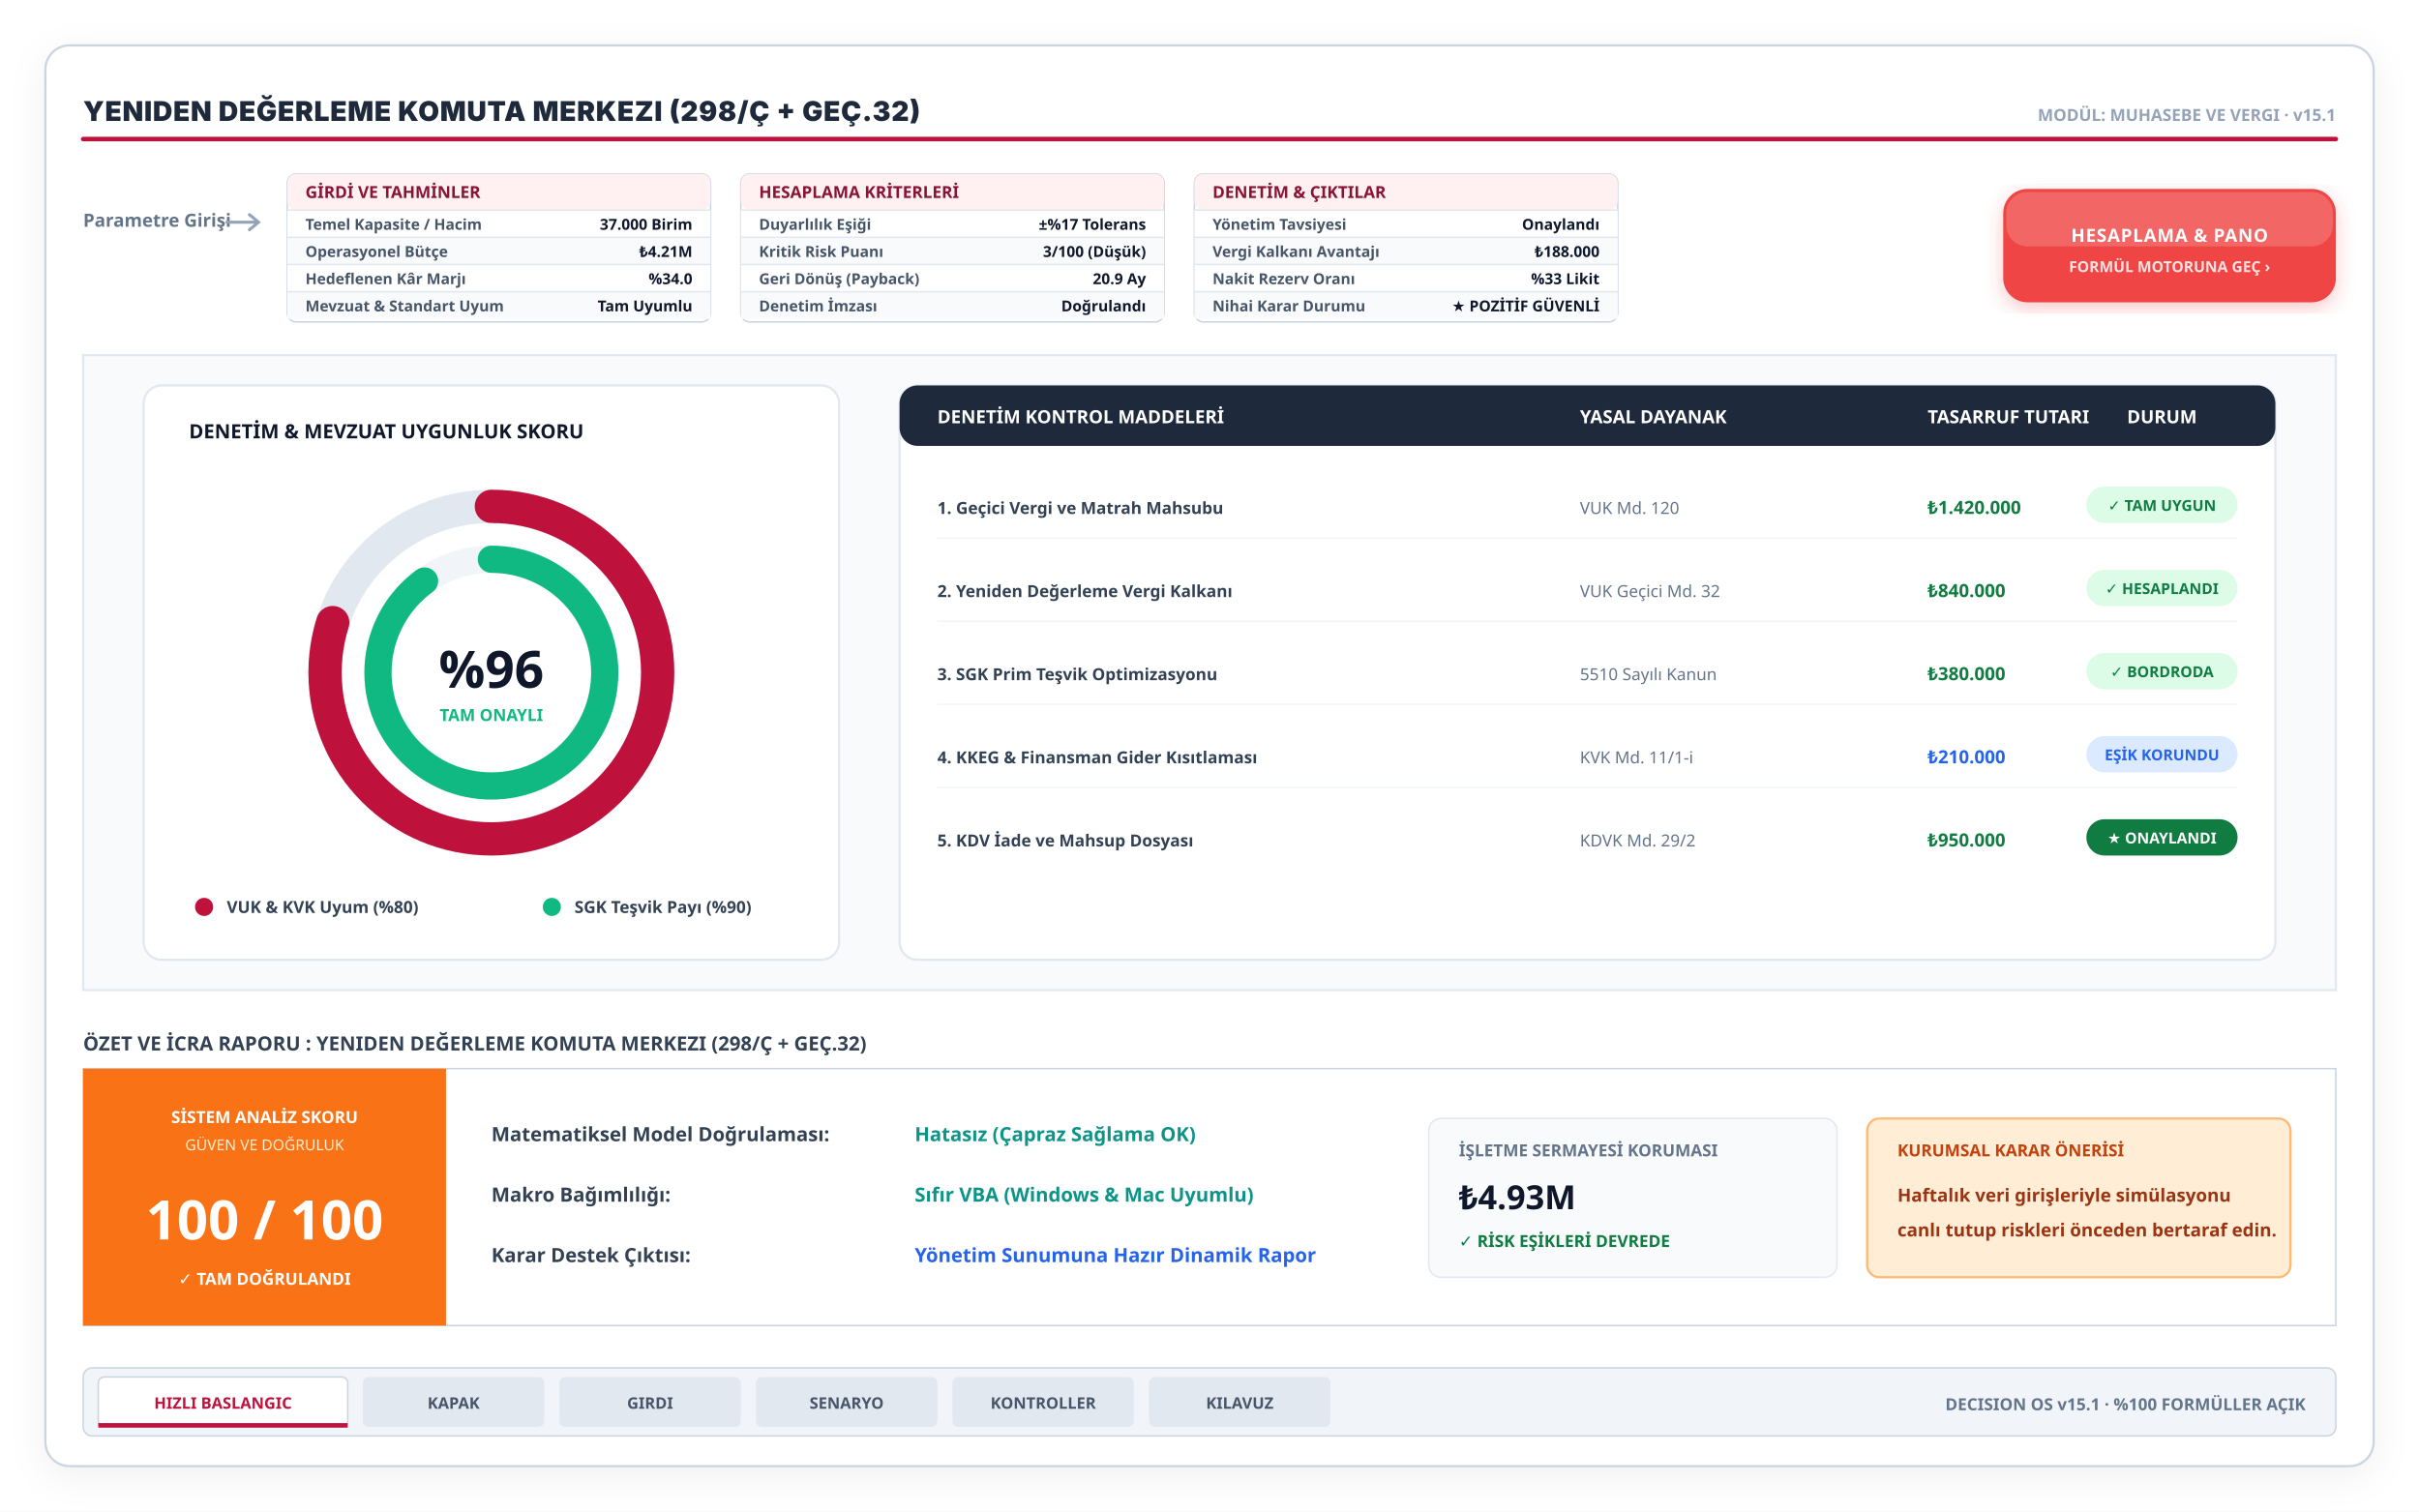
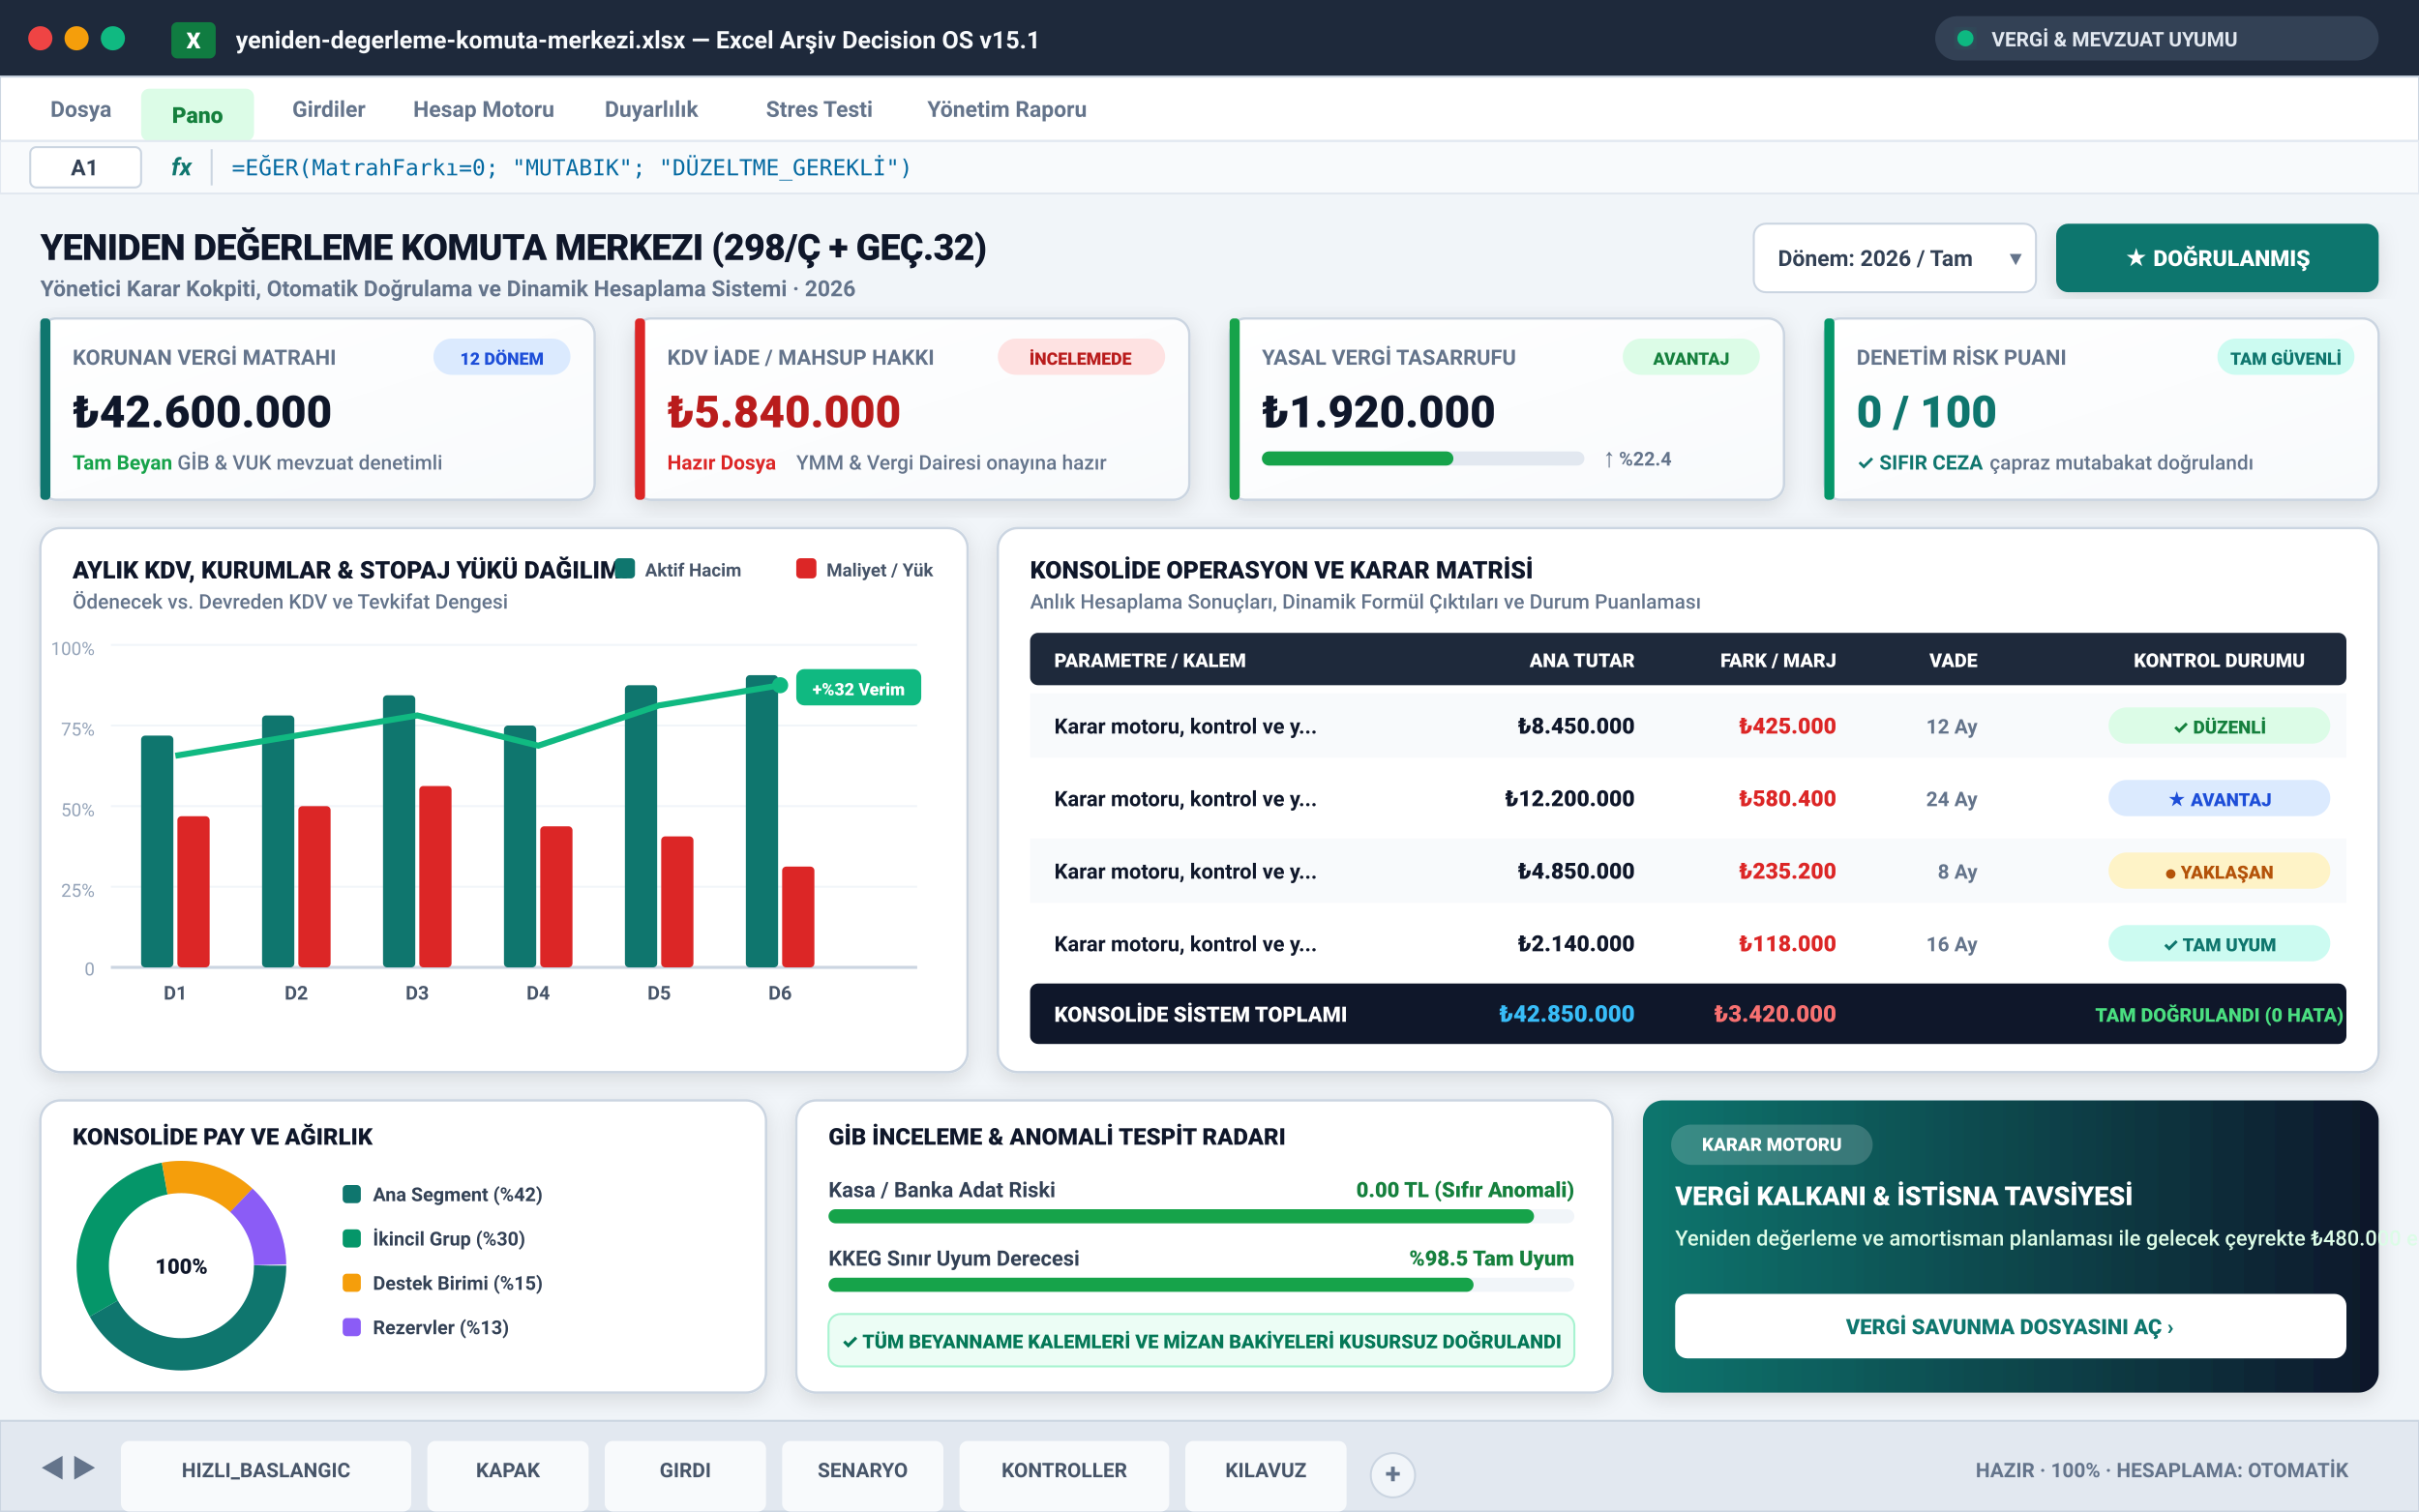
- <svg xmlns="http://www.w3.org/2000/svg" viewBox="0 0 1600 1000" width="100%" height="100%">
+ <svg xmlns="http://www.w3.org/2000/svg" viewBox="0 0 1200 750" width="1200" height="750" style="background:#0f172a; font-family:-apple-system,BlinkMacSystemFont,'Segoe UI',Roboto,Helvetica,Arial,sans-serif;">
  <defs>
-     <filter id="cardShadow" x="-5%" y="-5%" width="110%" height="110%">
-       <feDropShadow dx="0" dy="6" stdDeviation="12" flood-color="#0f172a" flood-opacity="0.06" />
+     <filter id="dropShadow" x="-10%" y="-10%" width="120%" height="120%">
+       <feDropShadow dx="0" dy="3" stdDeviation="5" flood-color="#000000" flood-opacity="0.12" />
    </filter>
-     <filter id="btnShadow" x="-10%" y="-10%" width="120%" height="120%">
-       <feDropShadow dx="0" dy="4" stdDeviation="6" flood-color="#ef4444" flood-opacity="0.3" />
+     <filter id="glowGreen" x="-20%" y="-20%" width="140%" height="140%">
+       <feDropShadow dx="0" dy="0" stdDeviation="4" flood-color="#10b981" flood-opacity="0.4" />
    </filter>
+     <linearGradient id="cardGrad1" x1="0" y1="0" x2="1" y2="1">
+       <stop offset="0%" stop-color="#ffffff" />
+       <stop offset="100%" stop-color="#f8fafc" />
+     </linearGradient>
+     <linearGradient id="heroRibbon" x1="0" y1="0" x2="1" y2="0">
+       <stop offset="0%" stop-color="#0f766e" />
+       <stop offset="100%" stop-color="#0f172a" />
+     </linearGradient>
  </defs>
-   <rect width="1600" height="1000" fill="#ffffff" />
-   <rect x="30" y="30" width="1540" height="940" rx="16" fill="#ffffff" stroke="#cbd5e1" stroke-width="1.5" filter="url(#cardShadow)" />
-   <g transform="translate(55, 60)">
-     <text x="0" y="20" font-family="system-ui, -apple-system, sans-serif" font-size="18" font-weight="900" fill="#1e293b" letter-spacing="0.5">YENIDEN DEĞERLEME KOMUTA MERKEZI (298/Ç + GEÇ.32)</text>
-     <text x="1490" y="20" font-family="system-ui" font-size="11" font-weight="700" fill="#94a3b8" text-anchor="end">MODÜL: MUHASEBE VE VERGI · v15.1</text>
-     <line x1="0" y1="32" x2="1490" y2="32" stroke="#be123c" stroke-width="3" stroke-linecap="round" />
-   </g>
-   <g transform="translate(55, 115)">
-     <text x="0" y="35" font-family="system-ui, sans-serif" font-size="12" font-weight="700" fill="#64748b">Parametre Girişi</text>
-     <path d="M 95 32 L 115 32 M 110 27 L 116 32 L 110 37" stroke="#94a3b8" stroke-width="2" fill="none" stroke-linecap="round" />
-     <g transform="translate(135, 0)">
-       <rect width="280" height="98" rx="6" fill="#ffffff" stroke="#cbd5e1" stroke-width="1" />
-       <rect width="280" height="24" rx="6" fill="#fff1f2" />
-       <text x="12" y="16" font-family="system-ui" font-size="11" font-weight="800" fill="#881337">GİRDİ VE TAHMİNLER</text>
-       <rect x="0" y="24" width="280" height="18" fill="#ffffff" />
-       <line x1="0" y1="24" x2="280" y2="24" stroke="#e2e8f0" stroke-width="1" />
-       <text x="12" y="37" font-family="system-ui" font-size="10" font-weight="600" fill="#475569">Temel Kapasite / Hacim</text>
-       <text x="268" y="37" font-family="system-ui" font-size="10" font-weight="700" fill="#0f172a" text-anchor="end">37.000 Birim</text>
-       <rect x="0" y="42" width="280" height="18" fill="#f8fafc" />
-       <line x1="0" y1="42" x2="280" y2="42" stroke="#e2e8f0" stroke-width="1" />
-       <text x="12" y="55" font-family="system-ui" font-size="10" font-weight="600" fill="#475569">Operasyonel Bütçe</text>
-       <text x="268" y="55" font-family="system-ui" font-size="10" font-weight="700" fill="#0f172a" text-anchor="end">₺4.21M</text>
-       <rect x="0" y="60" width="280" height="18" fill="#ffffff" />
-       <line x1="0" y1="60" x2="280" y2="60" stroke="#e2e8f0" stroke-width="1" />
-       <text x="12" y="73" font-family="system-ui" font-size="10" font-weight="600" fill="#475569">Hedeflenen Kâr Marjı</text>
-       <text x="268" y="73" font-family="system-ui" font-size="10" font-weight="700" fill="#0f172a" text-anchor="end">%34.0</text>
-       <rect x="0" y="78" width="280" height="18" fill="#f8fafc" />
-       <line x1="0" y1="78" x2="280" y2="78" stroke="#e2e8f0" stroke-width="1" />
-       <text x="12" y="91" font-family="system-ui" font-size="10" font-weight="600" fill="#475569">Mevzuat &amp; Standart Uyum</text>
-       <text x="268" y="91" font-family="system-ui" font-size="10" font-weight="700" fill="#0f172a" text-anchor="end">Tam Uyumlu</text>
-     </g>
-     <g transform="translate(435, 0)">
-       <rect width="280" height="98" rx="6" fill="#ffffff" stroke="#cbd5e1" stroke-width="1" />
-       <rect width="280" height="24" rx="6" fill="#fff1f2" />
-       <text x="12" y="16" font-family="system-ui" font-size="11" font-weight="800" fill="#881337">HESAPLAMA KRİTERLERİ</text>
-       <rect x="0" y="24" width="280" height="18" fill="#ffffff" />
-       <line x1="0" y1="24" x2="280" y2="24" stroke="#e2e8f0" stroke-width="1" />
-       <text x="12" y="37" font-family="system-ui" font-size="10" font-weight="600" fill="#475569">Duyarlılık Eşiği</text>
-       <text x="268" y="37" font-family="system-ui" font-size="10" font-weight="700" fill="#0f172a" text-anchor="end">±%17 Tolerans</text>
-       <rect x="0" y="42" width="280" height="18" fill="#f8fafc" />
-       <line x1="0" y1="42" x2="280" y2="42" stroke="#e2e8f0" stroke-width="1" />
-       <text x="12" y="55" font-family="system-ui" font-size="10" font-weight="600" fill="#475569">Kritik Risk Puanı</text>
-       <text x="268" y="55" font-family="system-ui" font-size="10" font-weight="700" fill="#0f172a" text-anchor="end">3/100 (Düşük)</text>
-       <rect x="0" y="60" width="280" height="18" fill="#ffffff" />
-       <line x1="0" y1="60" x2="280" y2="60" stroke="#e2e8f0" stroke-width="1" />
-       <text x="12" y="73" font-family="system-ui" font-size="10" font-weight="600" fill="#475569">Geri Dönüş (Payback)</text>
-       <text x="268" y="73" font-family="system-ui" font-size="10" font-weight="700" fill="#0f172a" text-anchor="end">20.9 Ay</text>
-       <rect x="0" y="78" width="280" height="18" fill="#f8fafc" />
-       <line x1="0" y1="78" x2="280" y2="78" stroke="#e2e8f0" stroke-width="1" />
-       <text x="12" y="91" font-family="system-ui" font-size="10" font-weight="600" fill="#475569">Denetim İmzası</text>
-       <text x="268" y="91" font-family="system-ui" font-size="10" font-weight="700" fill="#0f172a" text-anchor="end">Doğrulandı</text>
-     </g>
-     <g transform="translate(735, 0)">
-       <rect width="280" height="98" rx="6" fill="#ffffff" stroke="#cbd5e1" stroke-width="1" />
-       <rect width="280" height="24" rx="6" fill="#fff1f2" />
-       <text x="12" y="16" font-family="system-ui" font-size="11" font-weight="800" fill="#881337">DENETİM &amp; ÇIKTILAR</text>
-       <rect x="0" y="24" width="280" height="18" fill="#ffffff" />
-       <line x1="0" y1="24" x2="280" y2="24" stroke="#e2e8f0" stroke-width="1" />
-       <text x="12" y="37" font-family="system-ui" font-size="10" font-weight="600" fill="#475569">Yönetim Tavsiyesi</text>
-       <text x="268" y="37" font-family="system-ui" font-size="10" font-weight="700" fill="#0f172a" text-anchor="end">Onaylandı</text>
-       <rect x="0" y="42" width="280" height="18" fill="#f8fafc" />
-       <line x1="0" y1="42" x2="280" y2="42" stroke="#e2e8f0" stroke-width="1" />
-       <text x="12" y="55" font-family="system-ui" font-size="10" font-weight="600" fill="#475569">Vergi Kalkanı Avantajı</text>
-       <text x="268" y="55" font-family="system-ui" font-size="10" font-weight="700" fill="#0f172a" text-anchor="end">₺188.000</text>
-       <rect x="0" y="60" width="280" height="18" fill="#ffffff" />
-       <line x1="0" y1="60" x2="280" y2="60" stroke="#e2e8f0" stroke-width="1" />
-       <text x="12" y="73" font-family="system-ui" font-size="10" font-weight="600" fill="#475569">Nakit Rezerv Oranı</text>
-       <text x="268" y="73" font-family="system-ui" font-size="10" font-weight="700" fill="#0f172a" text-anchor="end">%33 Likit</text>
-       <rect x="0" y="78" width="280" height="18" fill="#f8fafc" />
-       <line x1="0" y1="78" x2="280" y2="78" stroke="#e2e8f0" stroke-width="1" />
-       <text x="12" y="91" font-family="system-ui" font-size="10" font-weight="600" fill="#475569">Nihai Karar Durumu</text>
-       <text x="268" y="91" font-family="system-ui" font-size="10" font-weight="700" fill="#0f172a" text-anchor="end">★ POZİTİF GÜVENLİ</text>
-     </g>
-     <g transform="translate(1270, 10)" filter="url(#btnShadow)">
-       <rect width="220" height="75" rx="16" fill="#ef4444" />
-       <rect x="2" y="2" width="216" height="36" rx="14" fill="#ffffff" fill-opacity="0.18" />
-       <text x="110" y="35" font-family="system-ui, sans-serif" font-size="12" font-weight="900" fill="#ffffff" text-anchor="middle" letter-spacing="0.5">HESAPLAMA &amp; PANO</text>
-       <text x="110" y="55" font-family="system-ui, sans-serif" font-size="10" font-weight="700" fill="#fee2e2" text-anchor="middle">FORMÜL MOTORUNA GEÇ ›</text>
-     </g>
-   </g>
-   <g transform="translate(55, 235)">
-     <rect width="1490" height="420" fill="#f8fafc" stroke="#e2e8f0" stroke-width="1.5" />
-     <g transform="translate(40, 20)">
-       <rect width="460" height="380" rx="12" fill="#ffffff" stroke="#e2e8f0" stroke-width="1.5" />
-       <text x="30" y="35" font-family="system-ui" font-size="13" font-weight="800" fill="#0f172a">DENETİM &amp; MEVZUAT UYGUNLUK SKORU</text>
-       <g transform="translate(230, 190)">
-         <circle cx="0" cy="0" r="110" fill="none" stroke="#e2e8f0" stroke-width="22" />
-         <circle cx="0" cy="0" r="110" fill="none" stroke="#be123c" stroke-width="22" stroke-dasharray="690" stroke-dashoffset="138" stroke-linecap="round" transform="rotate(-90)" />
-         <circle cx="0" cy="0" r="75" fill="none" stroke="#f1f5f9" stroke-width="18" />
-         <circle cx="0" cy="0" r="75" fill="none" stroke="#10b981" stroke-width="18" stroke-dasharray="471" stroke-dashoffset="47" stroke-linecap="round" transform="rotate(-90)" />
-         <text x="0" y="10" font-family="system-ui" font-size="34" font-weight="900" fill="#0f172a" text-anchor="middle">%96</text>
-         <text x="0" y="32" font-family="system-ui" font-size="11" font-weight="800" fill="#10b981" text-anchor="middle">TAM ONAYLI</text>
-       </g>
-       <g transform="translate(30, 335)">
-         <circle cx="10" cy="10" r="6" fill="#be123c" />
-         <text x="25" y="14" font-family="system-ui" font-size="11" font-weight="700" fill="#334155">VUK &amp; KVK Uyum (%80)</text>
-         <circle cx="240" cy="10" r="6" fill="#10b981" />
-         <text x="255" y="14" font-family="system-ui" font-size="11" font-weight="700" fill="#334155">SGK Teşvik Payı (%90)</text>
-       </g>
-     </g>
-     <g transform="translate(540, 20)">
-       <rect width="910" height="380" rx="12" fill="#ffffff" stroke="#e2e8f0" stroke-width="1.5" />
-       <rect width="910" height="40" rx="12" fill="#1e293b" />
-       <text x="25" y="25" font-family="system-ui" font-size="12" font-weight="800" fill="#ffffff">DENETİM KONTROL MADDELERİ</text>
-       <text x="450" y="25" font-family="system-ui" font-size="12" font-weight="800" fill="#ffffff">YASAL DAYANAK</text>
-       <text x="680" y="25" font-family="system-ui" font-size="12" font-weight="800" fill="#ffffff">TASARRUF TUTARI</text>
-       <text x="835" y="25" font-family="system-ui" font-size="12" font-weight="800" fill="#ffffff" text-anchor="middle">DURUM</text>
-       <g transform="translate(25, 65)">
-         <text x="0" y="20" font-family="system-ui" font-size="11" font-weight="700" fill="#334155">1. Geçici Vergi ve Matrah Mahsubu</text>
-         <text x="425" y="20" font-family="system-ui" font-size="11" fill="#64748b">VUK Md. 120</text>
-         <text x="655" y="20" font-family="system-ui" font-size="12" font-weight="800" fill="#107c41">₺1.420.000</text>
-         <rect x="760" y="2" width="100" height="24" rx="12" fill="#dcfce7" />
-         <text x="810" y="18" font-family="system-ui" font-size="10" font-weight="800" fill="#107c41" text-anchor="middle">✓ TAM UYGUN</text>
-         <line x1="0" y1="36" x2="860" y2="36" stroke="#f1f5f9" stroke-width="1" />
-         <text x="0" y="75" font-family="system-ui" font-size="11" font-weight="700" fill="#334155">2. Yeniden Değerleme Vergi Kalkanı</text>
-         <text x="425" y="75" font-family="system-ui" font-size="11" fill="#64748b">VUK Geçici Md. 32</text>
-         <text x="655" y="75" font-family="system-ui" font-size="12" font-weight="800" fill="#107c41">₺840.000</text>
-         <rect x="760" y="57" width="100" height="24" rx="12" fill="#dcfce7" />
-         <text x="810" y="73" font-family="system-ui" font-size="10" font-weight="800" fill="#107c41" text-anchor="middle">✓ HESAPLANDI</text>
-         <line x1="0" y1="91" x2="860" y2="91" stroke="#f1f5f9" stroke-width="1" />
-         <text x="0" y="130" font-family="system-ui" font-size="11" font-weight="700" fill="#334155">3. SGK Prim Teşvik Optimizasyonu</text>
-         <text x="425" y="130" font-family="system-ui" font-size="11" fill="#64748b">5510 Sayılı Kanun</text>
-         <text x="655" y="130" font-family="system-ui" font-size="12" font-weight="800" fill="#107c41">₺380.000</text>
-         <rect x="760" y="112" width="100" height="24" rx="12" fill="#dcfce7" />
-         <text x="810" y="128" font-family="system-ui" font-size="10" font-weight="800" fill="#107c41" text-anchor="middle">✓ BORDRODA</text>
-         <line x1="0" y1="146" x2="860" y2="146" stroke="#f1f5f9" stroke-width="1" />
-         <text x="0" y="185" font-family="system-ui" font-size="11" font-weight="700" fill="#334155">4. KKEG &amp; Finansman Gider Kısıtlaması</text>
-         <text x="425" y="185" font-family="system-ui" font-size="11" fill="#64748b">KVK Md. 11/1-i</text>
-         <text x="655" y="185" font-family="system-ui" font-size="12" font-weight="800" fill="#2563eb">₺210.000</text>
-         <rect x="760" y="167" width="100" height="24" rx="12" fill="#dbeafe" />
-         <text x="810" y="183" font-family="system-ui" font-size="10" font-weight="800" fill="#2563eb" text-anchor="middle">EŞİK KORUNDU</text>
-         <line x1="0" y1="201" x2="860" y2="201" stroke="#f1f5f9" stroke-width="1" />
-         <text x="0" y="240" font-family="system-ui" font-size="11" font-weight="700" fill="#334155">5. KDV İade ve Mahsup Dosyası</text>
-         <text x="425" y="240" font-family="system-ui" font-size="11" fill="#64748b">KDVK Md. 29/2</text>
-         <text x="655" y="240" font-family="system-ui" font-size="12" font-weight="800" fill="#107c41">₺950.000</text>
-         <rect x="760" y="222" width="100" height="24" rx="12" fill="#107c41" />
-         <text x="810" y="238" font-family="system-ui" font-size="10" font-weight="900" fill="#ffffff" text-anchor="middle">★ ONAYLANDI</text>
-       </g>
-     </g>
-   </g>
-   <g transform="translate(55, 675)">
-     <text x="0" y="20" font-family="system-ui" font-size="13" font-weight="800" fill="#334155">ÖZET VE İCRA RAPORU : YENIDEN DEĞERLEME KOMUTA MERKEZI (298/Ç + GEÇ.32)</text>
-     <rect x="0" y="32" width="1490" height="170" fill="#ffffff" stroke="#cbd5e1" stroke-width="1" />
-     <rect x="0" y="32" width="240" height="170" fill="#f97316" />
-     <text x="120" y="68" font-family="system-ui" font-size="11" font-weight="800" fill="#ffffff" text-anchor="middle">SİSTEM ANALİZ SKORU</text>
-     <text x="120" y="86" font-family="system-ui" font-size="10" fill="#ffedd5" text-anchor="middle">GÜVEN VE DOĞRULUK</text>
-     <text x="120" y="145" font-family="system-ui" font-size="36" font-weight="900" fill="#ffffff" text-anchor="middle">100 / 100</text>
-     <text x="120" y="175" font-family="system-ui" font-size="11" font-weight="700" fill="#ffffff" text-anchor="middle">✓ TAM DOĞRULANDI</text>
-     <g transform="translate(270, 55)">
-       <text x="0" y="25" font-family="system-ui" font-size="13" font-weight="700" fill="#334155">Matematiksel Model Doğrulaması:</text>
-       <text x="280" y="25" font-family="system-ui" font-size="13" font-weight="800" fill="#0d9488">Hatasız (Çapraz Sağlama OK)</text>
-       <text x="0" y="65" font-family="system-ui" font-size="13" font-weight="700" fill="#334155">Makro Bağımlılığı:</text>
-       <text x="280" y="65" font-family="system-ui" font-size="13" font-weight="800" fill="#0d9488">Sıfır VBA (Windows &amp; Mac Uyumlu)</text>
-       <text x="0" y="105" font-family="system-ui" font-size="13" font-weight="700" fill="#334155">Karar Destek Çıktısı:</text>
-       <text x="280" y="105" font-family="system-ui" font-size="13" font-weight="800" fill="#2563eb">Yönetim Sunumuna Hazır Dinamik Rapor</text>
-       <rect x="620" y="10" width="270" height="105" rx="8" fill="#f8fafc" stroke="#e2e8f0" stroke-width="1" />
-       <text x="640" y="35" font-family="system-ui" font-size="11" font-weight="700" fill="#64748b">İŞLETME SERMAYESİ KORUMASI</text>
-       <text x="640" y="70" font-family="system-ui" font-size="22" font-weight="900" fill="#0f172a">₺4.93M</text>
-       <text x="640" y="95" font-family="system-ui" font-size="11" font-weight="800" fill="#107c41">✓ RİSK EŞİKLERİ DEVREDE</text>
-       <rect x="910" y="10" width="280" height="105" rx="8" fill="#ffedd5" stroke="#fdba74" stroke-width="1.5" />
-       <text x="930" y="35" font-family="system-ui" font-size="11" font-weight="800" fill="#c2410c">KURUMSAL KARAR ÖNERİSİ</text>
-       <text x="930" y="65" font-family="system-ui" font-size="12" font-weight="800" fill="#9a3412">Haftalık veri girişleriyle simülasyonu</text>
-       <text x="930" y="88" font-family="system-ui" font-size="12" font-weight="800" fill="#9a3412">canlı tutup riskleri önceden bertaraf edin.</text>
-     </g>
-   </g>
-   <g transform="translate(55, 905)">
-     <rect width="1490" height="45" rx="6" fill="#f1f5f9" stroke="#cbd5e1" stroke-width="1" />
-     <rect x="10" y="6" width="165" height="33" rx="4" fill="#ffffff" stroke="#cbd5e1" stroke-width="1" />
-     <line x1="10" y1="38" x2="175" y2="38" stroke="#be123c" stroke-width="3" />
-     <text x="92.5" y="27" font-family="system-ui" font-size="10.5" font-weight="800" fill="#be123c" text-anchor="middle">HIZLI BASLANGIC</text>
-     <rect x="185" y="6" width="120" height="33" rx="4" fill="#e2e8f0" />
-     <text x="245" y="27" font-family="system-ui" font-size="10.5" font-weight="700" fill="#475569" text-anchor="middle">KAPAK</text>
-     <rect x="315" y="6" width="120" height="33" rx="4" fill="#e2e8f0" />
-     <text x="375" y="27" font-family="system-ui" font-size="10.5" font-weight="700" fill="#475569" text-anchor="middle">GIRDI</text>
-     <rect x="445" y="6" width="120" height="33" rx="4" fill="#e2e8f0" />
-     <text x="505" y="27" font-family="system-ui" font-size="10.5" font-weight="700" fill="#475569" text-anchor="middle">SENARYO</text>
-     <rect x="575" y="6" width="120" height="33" rx="4" fill="#e2e8f0" />
-     <text x="635" y="27" font-family="system-ui" font-size="10.5" font-weight="700" fill="#475569" text-anchor="middle">KONTROLLER</text>
-     <rect x="705" y="6" width="120" height="33" rx="4" fill="#e2e8f0" />
-     <text x="765" y="27" font-family="system-ui" font-size="10.5" font-weight="700" fill="#475569" text-anchor="middle">KILAVUZ</text>
-     <text x="1470" y="28" font-family="system-ui" font-size="11" font-weight="800" fill="#64748b" text-anchor="end">DECISION OS v15.1 · %100 FORMÜLLER AÇIK</text>
+   <rect width="1200" height="750" fill="#f1f5f9" />
+   <rect width="1200" height="38" fill="#1e293b" />
+   <circle cx="20" cy="19" r="6" fill="#ef4444" />
+   <circle cx="38" cy="19" r="6" fill="#f59e0b" />
+   <circle cx="56" cy="19" r="6" fill="#10b981" />
+   <g transform="translate(85, 11)">
+     <rect width="22" height="18" rx="3" fill="#107c41" />
+     <text x="11" y="13" font-size="11" font-weight="900" fill="#ffffff" text-anchor="middle">X</text>
+     <text x="32" y="13" font-size="12" font-weight="600" fill="#f8fafc">yeniden-degerleme-komuta-merkezi.xlsx — Excel Arşiv Decision OS v15.1</text>
+   </g>
+   <rect x="960" y="8" width="220" height="22" rx="11" fill="#334155" />
+   <circle cx="975" cy="19" r="4" fill="#10b981" filter="url(#glowGreen)" />
+   <text x="988" y="23" font-size="10" font-weight="700" fill="#e2e8f0">VERGİ &amp; MEVZUAT UYUMU</text>
+   <rect y="38" width="1200" height="32" fill="#ffffff" stroke="#cbd5e1" stroke-width="1" />
+   <text x="25" y="58" font-size="11" font-weight="600" fill="#64748b">Dosya</text>
+   <rect x="70" y="44" width="56" height="26" rx="4" fill="#dcfce7" />
+   <text x="98" y="61" font-size="11" font-weight="800" fill="#15803d" text-anchor="middle">Pano</text>
+   <text x="145" y="58" font-size="11" font-weight="600" fill="#64748b">Girdiler</text>
+   <text x="205" y="58" font-size="11" font-weight="600" fill="#64748b">Hesap Motoru</text>
+   <text x="300" y="58" font-size="11" font-weight="600" fill="#64748b">Duyarlılık</text>
+   <text x="380" y="58" font-size="11" font-weight="600" fill="#64748b">Stres Testi</text>
+   <text x="460" y="58" font-size="11" font-weight="600" fill="#64748b">Yönetim Raporu</text>
+   <rect y="70" width="1200" height="26" fill="#f8fafc" stroke="#e2e8f0" stroke-width="1" />
+   <rect x="15" y="73" width="55" height="20" rx="3" fill="#ffffff" stroke="#cbd5e1" stroke-width="1" />
+   <text x="42" y="87" font-size="11" font-weight="700" fill="#334155" text-anchor="middle">A1</text>
+   <text x="85" y="87" font-size="12" font-style="italic" font-weight="700" fill="#0f766e">fx</text>
+   <line x1="105" y1="74" x2="105" y2="92" stroke="#cbd5e1" stroke-width="1" />
+   <text x="115" y="87" font-size="11" font-family="'JetBrains Mono',monospace" fill="#0369a1">=EĞER(MatrahFarkı=0; "MUTABIK"; "DÜZELTME_GEREKLİ")</text>
+   <g transform="translate(20, 105)">
+     <text x="0" y="24" font-size="18" font-weight="900" fill="#0f172a" letter-spacing="-0.3">YENIDEN DEĞERLEME KOMUTA MERKEZI (298/Ç + GEÇ.32)</text>
+     <text x="0" y="42" font-size="11" font-weight="600" fill="#64748b">Yönetici Karar Kokpiti, Otomatik Doğrulama ve Dinamik Hesaplama Sistemi · 2026</text>
+     <rect x="850" y="6" width="140" height="34" rx="6" fill="#ffffff" stroke="#cbd5e1" stroke-width="1" />
+     <text x="862" y="27" font-size="11" font-weight="700" fill="#334155">Dönem: 2026 / Tam</text>
+     <text x="975" y="27" font-size="10" fill="#64748b">▼</text>
+     <rect x="1000" y="6" width="160" height="34" rx="6" fill="#0f766e" filter="url(#dropShadow)" />
+     <text x="1080" y="27" font-size="11" font-weight="800" fill="#ffffff" text-anchor="middle">★ DOĞRULANMIŞ</text>
+   </g>
+   <g transform="translate(20, 158)">
+     <g transform="translate(0, 0)">
+       <rect width="275" height="90" rx="8" fill="url(#cardGrad1)" stroke="#cbd5e1" stroke-width="1.2" filter="url(#dropShadow)" />
+       <rect x="0" y="0" width="5" height="90" rx="2" fill="#0f766e" />
+       <text x="16" y="23" font-size="10.5" font-weight="700" fill="#64748b">KORUNAN VERGİ MATRAHI</text>
+       <rect x="195" y="10" width="68" height="18" rx="9" fill="#dbeafe" />
+       <text x="229" y="23" font-size="8.5" font-weight="800" fill="#1d4ed8" text-anchor="middle">12 DÖNEM</text>
+       <text x="16" y="54" font-size="22" font-weight="900" fill="#0f172a">₺42.600.000</text>
+       <text x="16" y="75" font-size="10" font-weight="700" fill="#16a34a">Tam Beyan</text>
+       <text x="68" y="75" font-size="10" font-weight="500" fill="#64748b">GİB &amp; VUK mevzuat denetimli</text>
+     </g>
+     <g transform="translate(295, 0)">
+       <rect width="275" height="90" rx="8" fill="url(#cardGrad1)" stroke="#cbd5e1" stroke-width="1.2" filter="url(#dropShadow)" />
+       <rect x="0" y="0" width="5" height="90" rx="2" fill="#dc2626" />
+       <text x="16" y="23" font-size="10.5" font-weight="700" fill="#64748b">KDV İADE / MAHSUP HAKKI</text>
+       <rect x="180" y="10" width="83" height="18" rx="9" fill="#fee2e2" />
+       <text x="221" y="23" font-size="8.5" font-weight="800" fill="#b91c1c" text-anchor="middle">İNCELEMEDE</text>
+       <text x="16" y="54" font-size="22" font-weight="900" fill="#b91c1c">₺5.840.000</text>
+       <text x="16" y="75" font-size="10" font-weight="700" fill="#dc2626">Hazır Dosya</text>
+       <text x="80" y="75" font-size="10" font-weight="500" fill="#64748b">YMM &amp; Vergi Dairesi onayına hazır</text>
+     </g>
+     <g transform="translate(590, 0)">
+       <rect width="275" height="90" rx="8" fill="url(#cardGrad1)" stroke="#cbd5e1" stroke-width="1.2" filter="url(#dropShadow)" />
+       <rect x="0" y="0" width="5" height="90" rx="2" fill="#16a34a" />
+       <text x="16" y="23" font-size="10.5" font-weight="700" fill="#64748b">YASAL VERGİ TASARRUFU</text>
+       <rect x="195" y="10" width="68" height="18" rx="9" fill="#dcfce7" />
+       <text x="229" y="23" font-size="8.5" font-weight="800" fill="#15803d" text-anchor="middle">AVANTAJ</text>
+       <text x="16" y="54" font-size="22" font-weight="900" fill="#0f172a">₺1.920.000</text>
+       <rect x="16" y="66" width="160" height="7" rx="3.5" fill="#e2e8f0" />
+       <rect x="16" y="66" width="95" height="7" rx="3.5" fill="#16a34a" />
+       <text x="186" y="73" font-size="9.5" font-weight="700" fill="#64748b">↑ %22.4</text>
+     </g>
+     <g transform="translate(885, 0)">
+       <rect width="275" height="90" rx="8" fill="url(#cardGrad1)" stroke="#cbd5e1" stroke-width="1.2" filter="url(#dropShadow)" />
+       <rect x="0" y="0" width="5" height="90" rx="2" fill="#059669" />
+       <text x="16" y="23" font-size="10.5" font-weight="700" fill="#64748b">DENETİM RİSK PUANI</text>
+       <rect x="195" y="10" width="68" height="18" rx="9" fill="#ccfbf1" />
+       <text x="229" y="23" font-size="8.5" font-weight="800" fill="#0f766e" text-anchor="middle">TAM GÜVENLİ</text>
+       <text x="16" y="54" font-size="22" font-weight="900" fill="#0f766e">0 / 100</text>
+       <text x="16" y="75" font-size="10" font-weight="700" fill="#0f766e">✓ SIFIR CEZA</text>
+       <text x="82" y="75" font-size="10" font-weight="500" fill="#64748b">çapraz mutabakat doğrulandı</text>
+     </g>
+   </g>
+   <g transform="translate(20, 262)">
+     <g transform="translate(0, 0)">
+       <rect width="460" height="270" rx="10" fill="#ffffff" stroke="#cbd5e1" stroke-width="1.2" filter="url(#dropShadow)" />
+       <text x="16" y="25" font-size="12" font-weight="800" fill="#0f172a">AYLIK KDV, KURUMLAR &amp; STOPAJ YÜKÜ DAĞILIMI</text>
+       <text x="16" y="40" font-size="10" font-weight="500" fill="#64748b">Ödenecek vs. Devreden KDV ve Tevkifat Dengesi</text>
+       <rect x="285" y="15" width="10" height="10" rx="2" fill="#0f766e" />
+       <text x="300" y="24" font-size="9" font-weight="600" fill="#475569">Aktif Hacim</text>
+       <rect x="375" y="15" width="10" height="10" rx="2" fill="#dc2626" />
+       <text x="390" y="24" font-size="9" font-weight="600" fill="#475569">Maliyet / Yük</text>
+       <g transform="translate(35, 58)">
+         <line x1="0" y1="0" x2="400" y2="0" stroke="#f1f5f9" stroke-width="1" />
+         <line x1="0" y1="40" x2="400" y2="40" stroke="#f1f5f9" stroke-width="1" />
+         <line x1="0" y1="80" x2="400" y2="80" stroke="#f1f5f9" stroke-width="1" />
+         <line x1="0" y1="120" x2="400" y2="120" stroke="#f1f5f9" stroke-width="1" />
+         <line x1="0" y1="160" x2="400" y2="160" stroke="#cbd5e1" stroke-width="1.5" />
+         <text x="-8" y="5" font-size="9" fill="#94a3b8" text-anchor="end">100%</text>
+         <text x="-8" y="45" font-size="9" fill="#94a3b8" text-anchor="end">75%</text>
+         <text x="-8" y="85" font-size="9" fill="#94a3b8" text-anchor="end">50%</text>
+         <text x="-8" y="125" font-size="9" fill="#94a3b8" text-anchor="end">25%</text>
+         <text x="-8" y="164" font-size="9" fill="#94a3b8" text-anchor="end">0</text>
+         <rect x="15" y="45" width="16" height="115" rx="2" fill="#0f766e" />
+         <rect x="33" y="85" width="16" height="75" rx="2" fill="#dc2626" />
+         <text x="32" y="176" font-size="9.5" font-weight="700" fill="#475569" text-anchor="middle">D1</text>
+         <rect x="75" y="35" width="16" height="125" rx="2" fill="#0f766e" />
+         <rect x="93" y="80" width="16" height="80" rx="2" fill="#dc2626" />
+         <text x="92" y="176" font-size="9.5" font-weight="700" fill="#475569" text-anchor="middle">D2</text>
+         <rect x="135" y="25" width="16" height="135" rx="2" fill="#0f766e" />
+         <rect x="153" y="70" width="16" height="90" rx="2" fill="#dc2626" />
+         <text x="152" y="176" font-size="9.5" font-weight="700" fill="#475569" text-anchor="middle">D3</text>
+         <rect x="195" y="40" width="16" height="120" rx="2" fill="#0f766e" />
+         <rect x="213" y="90" width="16" height="70" rx="2" fill="#dc2626" />
+         <text x="212" y="176" font-size="9.5" font-weight="700" fill="#475569" text-anchor="middle">D4</text>
+         <rect x="255" y="20" width="16" height="140" rx="2" fill="#0f766e" />
+         <rect x="273" y="95" width="16" height="65" rx="2" fill="#dc2626" />
+         <text x="272" y="176" font-size="9.5" font-weight="700" fill="#475569" text-anchor="middle">D5</text>
+         <rect x="315" y="15" width="16" height="145" rx="2" fill="#0f766e" />
+         <rect x="333" y="110" width="16" height="50" rx="2" fill="#dc2626" />
+         <text x="332" y="176" font-size="9.5" font-weight="700" fill="#475569" text-anchor="middle">D6</text>
+         <path d="M 32 55 L 92 45 L 152 35 L 212 50 L 272 30 L 332 20" fill="none" stroke="#10b981" stroke-width="3" />
+         <circle cx="332" cy="20" r="4" fill="#10b981" />
+         <rect x="340" y="12" width="62" height="18" rx="4" fill="#10b981" />
+         <text x="371" y="25" font-size="8.5" font-weight="800" fill="#ffffff" text-anchor="middle">+%32 Verim</text>
+       </g>
+     </g>
+     <g transform="translate(475, 0)">
+       <rect width="685" height="270" rx="10" fill="#ffffff" stroke="#cbd5e1" stroke-width="1.2" filter="url(#dropShadow)" />
+       <text x="16" y="25" font-size="12" font-weight="800" fill="#0f172a">KONSOLİDE OPERASYON VE KARAR MATRİSİ</text>
+       <text x="16" y="40" font-size="10" font-weight="500" fill="#64748b">Anlık Hesaplama Sonuçları, Dinamik Formül Çıktıları ve Durum Puanlaması</text>
+       <g transform="translate(16, 52)">
+         <rect width="653" height="26" rx="4" fill="#1e293b" />
+         <text x="12" y="17" font-size="9.5" font-weight="800" fill="#ffffff">PARAMETRE / KALEM</text>
+         <text x="300" y="17" font-size="9.5" font-weight="800" fill="#ffffff" text-anchor="end">ANA TUTAR</text>
+         <text x="400" y="17" font-size="9.5" font-weight="800" fill="#ffffff" text-anchor="end">FARK / MARJ</text>
+         <text x="470" y="17" font-size="9.5" font-weight="800" fill="#ffffff" text-anchor="end">VADE</text>
+         <text x="590" y="17" font-size="9.5" font-weight="800" fill="#ffffff" text-anchor="middle">KONTROL DURUMU</text>
+       </g>
+       <g transform="translate(16, 82)">
+         <rect width="653" height="32" fill="#f8fafc" />
+         <text x="12" y="20" font-size="10.5" font-weight="700" fill="#0f172a">Karar motoru, kontrol ve y...</text>
+         <text x="300" y="20" font-size="11" font-weight="800" fill="#0f172a" text-anchor="end">₺8.450.000</text>
+         <text x="400" y="20" font-size="11" font-weight="800" fill="#dc2626" text-anchor="end">₺425.000</text>
+         <text x="470" y="20" font-size="10" font-weight="600" fill="#64748b" text-anchor="end">12 Ay</text>
+         <rect x="535" y="7" width="110" height="18" rx="9" fill="#dcfce7" />
+         <text x="590" y="20" font-size="9" font-weight="800" fill="#15803d" text-anchor="middle">✓ DÜZENLİ</text>
+       </g>
+       <g transform="translate(16, 118)">
+         <rect width="653" height="32" fill="#ffffff" />
+         <text x="12" y="20" font-size="10.5" font-weight="700" fill="#0f172a">Karar motoru, kontrol ve y...</text>
+         <text x="300" y="20" font-size="11" font-weight="800" fill="#0f172a" text-anchor="end">₺12.200.000</text>
+         <text x="400" y="20" font-size="11" font-weight="800" fill="#dc2626" text-anchor="end">₺580.400</text>
+         <text x="470" y="20" font-size="10" font-weight="600" fill="#64748b" text-anchor="end">24 Ay</text>
+         <rect x="535" y="7" width="110" height="18" rx="9" fill="#dbeafe" />
+         <text x="590" y="20" font-size="9" font-weight="800" fill="#1d4ed8" text-anchor="middle">★ AVANTAJ</text>
+       </g>
+       <g transform="translate(16, 154)">
+         <rect width="653" height="32" fill="#f8fafc" />
+         <text x="12" y="20" font-size="10.5" font-weight="700" fill="#0f172a">Karar motoru, kontrol ve y...</text>
+         <text x="300" y="20" font-size="11" font-weight="800" fill="#0f172a" text-anchor="end">₺4.850.000</text>
+         <text x="400" y="20" font-size="11" font-weight="800" fill="#dc2626" text-anchor="end">₺235.200</text>
+         <text x="470" y="20" font-size="10" font-weight="600" fill="#64748b" text-anchor="end">8 Ay</text>
+         <rect x="535" y="7" width="110" height="18" rx="9" fill="#fef3c7" />
+         <text x="590" y="20" font-size="9" font-weight="800" fill="#b45309" text-anchor="middle">● YAKLAŞAN</text>
+       </g>
+       <g transform="translate(16, 190)">
+         <rect width="653" height="32" fill="#ffffff" />
+         <text x="12" y="20" font-size="10.5" font-weight="700" fill="#0f172a">Karar motoru, kontrol ve y...</text>
+         <text x="300" y="20" font-size="11" font-weight="800" fill="#0f172a" text-anchor="end">₺2.140.000</text>
+         <text x="400" y="20" font-size="11" font-weight="800" fill="#dc2626" text-anchor="end">₺118.000</text>
+         <text x="470" y="20" font-size="10" font-weight="600" fill="#64748b" text-anchor="end">16 Ay</text>
+         <rect x="535" y="7" width="110" height="18" rx="9" fill="#ccfbf1" />
+         <text x="590" y="20" font-size="9" font-weight="800" fill="#0f766e" text-anchor="middle">✓ TAM UYUM</text>
+       </g>
+       <g transform="translate(16, 226)">
+         <rect width="653" height="30" rx="4" fill="#0f172a" />
+         <text x="12" y="19" font-size="10.5" font-weight="800" fill="#ffffff">KONSOLİDE SİSTEM TOPLAMI</text>
+         <text x="300" y="19" font-size="11.5" font-weight="900" fill="#38bdf8" text-anchor="end">₺42.850.000</text>
+         <text x="400" y="19" font-size="11.5" font-weight="900" fill="#f87171" text-anchor="end">₺3.420.000</text>
+         <text x="590" y="19" font-size="9.5" font-weight="800" fill="#4ade80" text-anchor="middle">TAM DOĞRULANDI (0 HATA)</text>
+       </g>
+     </g>
+   </g>
+   <g transform="translate(20, 546)">
+     <g transform="translate(0, 0)">
+       <rect width="360" height="145" rx="10" fill="#ffffff" stroke="#cbd5e1" stroke-width="1.2" filter="url(#dropShadow)" />
+       <text x="16" y="22" font-size="11.5" font-weight="800" fill="#0f172a">KONSOLİDE PAY VE AĞIRLIK</text>
+       <g transform="translate(70, 82)">
+         <circle cx="0" cy="0" r="44" fill="none" stroke="#e2e8f0" stroke-width="16" />
+         <circle cx="0" cy="0" r="44" fill="none" stroke="#0f766e" stroke-width="16" stroke-dasharray="116 276" stroke-dashoffset="0" />
+         <circle cx="0" cy="0" r="44" fill="none" stroke="#059669" stroke-width="16" stroke-dasharray="83 276" stroke-dashoffset="-116" />
+         <circle cx="0" cy="0" r="44" fill="none" stroke="#f59e0b" stroke-width="16" stroke-dasharray="41 276" stroke-dashoffset="-199" />
+         <circle cx="0" cy="0" r="44" fill="none" stroke="#8b5cf6" stroke-width="16" stroke-dasharray="36 276" stroke-dashoffset="-240" />
+         <text x="0" y="4" font-size="10.5" font-weight="900" fill="#0f172a" text-anchor="middle">100%</text>
+       </g>
+       <g transform="translate(150, 42)">
+         <rect x="0" y="0" width="9" height="9" rx="2" fill="#0f766e" />
+         <text x="15" y="8" font-size="9.5" font-weight="600" fill="#334155">Ana Segment (%42)</text>
+         <rect x="0" y="22" width="9" height="9" rx="2" fill="#059669" />
+         <text x="15" y="30" font-size="9.5" font-weight="600" fill="#334155">İkincil Grup (%30)</text>
+         <rect x="0" y="44" width="9" height="9" rx="2" fill="#f59e0b" />
+         <text x="15" y="52" font-size="9.5" font-weight="600" fill="#334155">Destek Birimi (%15)</text>
+         <rect x="0" y="66" width="9" height="9" rx="2" fill="#8b5cf6" />
+         <text x="15" y="74" font-size="9.5" font-weight="600" fill="#334155">Rezervler (%13)</text>
+       </g>
+     </g>
+     <g transform="translate(375, 0)">
+       <rect width="405" height="145" rx="10" fill="#ffffff" stroke="#cbd5e1" stroke-width="1.2" filter="url(#dropShadow)" />
+       <text x="16" y="22" font-size="11.5" font-weight="800" fill="#0f172a">GİB İNCELEME &amp; ANOMALİ TESPİT RADARI</text>
+       <g transform="translate(16, 36)">
+         <text x="0" y="12" font-size="10.5" font-weight="700" fill="#334155">Kasa / Banka Adat Riski</text>
+         <text x="370" y="12" font-size="10.5" font-weight="800" fill="#15803d" text-anchor="end">0.00 TL (Sıfır Anomali)</text>
+         <rect x="0" y="18" width="370" height="7" rx="3.5" fill="#f1f5f9" />
+         <rect x="0" y="18" width="350" height="7" rx="3.5" fill="#16a34a" />
+       </g>
+       <g transform="translate(16, 70)">
+         <text x="0" y="12" font-size="10.5" font-weight="700" fill="#334155">KKEG Sınır Uyum Derecesi</text>
+         <text x="370" y="12" font-size="10.5" font-weight="800" fill="#15803d" text-anchor="end">%98.5 Tam Uyum</text>
+         <rect x="0" y="18" width="370" height="7" rx="3.5" fill="#f1f5f9" />
+         <rect x="0" y="18" width="320" height="7" rx="3.5" fill="#16a34a" />
+       </g>
+       <g transform="translate(16, 106)">
+         <rect width="370" height="26" rx="6" fill="#ecfdf5" stroke="#a7f3d0" stroke-width="1" />
+         <text x="185" y="17" font-size="9.5" font-weight="800" fill="#047857" text-anchor="middle">✓ TÜM BEYANNAME KALEMLERİ VE MİZAN BAKİYELERİ KUSURSUZ DOĞRULANDI</text>
+       </g>
+     </g>
+     <g transform="translate(795, 0)">
+       <rect width="365" height="145" rx="10" fill="url(#heroRibbon)" filter="url(#dropShadow)" />
+       <rect x="14" y="12" width="100" height="20" rx="10" fill="#ffffff" fill-opacity="0.18" />
+       <text x="64" y="25" font-size="9" font-weight="900" fill="#ffffff" text-anchor="middle">KARAR MOTORU</text>
+       <text x="16" y="52" font-size="13" font-weight="900" fill="#ffffff">VERGİ KALKANI &amp; İSTİSNA TAVSİYESİ</text>
+       <text x="16" y="72" font-size="10.5" font-weight="500" fill="#dcfce7">Yeniden değerleme ve amortisman planlaması ile gelecek çeyrekte ₺480.000 ek nakit vergi avantaj</text>
+       <rect x="16" y="96" width="333" height="32" rx="6" fill="#ffffff" />
+       <text x="182" y="116" font-size="10.5" font-weight="900" fill="#0f766e" text-anchor="middle">VERGİ SAVUNMA DOSYASINI AÇ ›</text>
+     </g>
+   </g>
+   <rect y="705" width="1200" height="45" fill="#e2e8f0" stroke="#cbd5e1" stroke-width="1" />
+   <g transform="translate(15, 715)">
+     <text x="5" y="18" font-size="13" font-weight="700" fill="#64748b">◀  ▶</text>
+     <rect x="45" y="0" width="144" height="35" fill="#f8fafc" rx="4" />
+     <text x="117" y="18" font-size="10" font-weight="600" fill="#475569" text-anchor="middle">HIZLI_BASLANGIC</text>
+     <rect x="197" y="0" width="80" height="35" fill="#f8fafc" rx="4" />
+     <text x="237" y="18" font-size="10" font-weight="600" fill="#475569" text-anchor="middle">KAPAK</text>
+     <rect x="285" y="0" width="80" height="35" fill="#f8fafc" rx="4" />
+     <text x="325" y="18" font-size="10" font-weight="600" fill="#475569" text-anchor="middle">GIRDI</text>
+     <rect x="373" y="0" width="80" height="35" fill="#f8fafc" rx="4" />
+     <text x="413" y="18" font-size="10" font-weight="600" fill="#475569" text-anchor="middle">SENARYO</text>
+     <rect x="461" y="0" width="104" height="35" fill="#f8fafc" rx="4" />
+     <text x="513" y="18" font-size="10" font-weight="600" fill="#475569" text-anchor="middle">KONTROLLER</text>
+     <rect x="573" y="0" width="80" height="35" fill="#f8fafc" rx="4" />
+     <text x="613" y="18" font-size="10" font-weight="600" fill="#475569" text-anchor="middle">KILAVUZ</text>
+     <circle cx="676" cy="17" r="11" fill="#f1f5f9" stroke="#cbd5e1" stroke-width="1" />
+     <text x="676" y="21" font-size="14" font-weight="700" fill="#64748b" text-anchor="middle">+</text>
+     <text x="1150" y="18" font-size="10" font-weight="600" fill="#64748b" text-anchor="end">HAZIR · 100% · HESAPLAMA: OTOMATİK</text>
  </g>
</svg>
